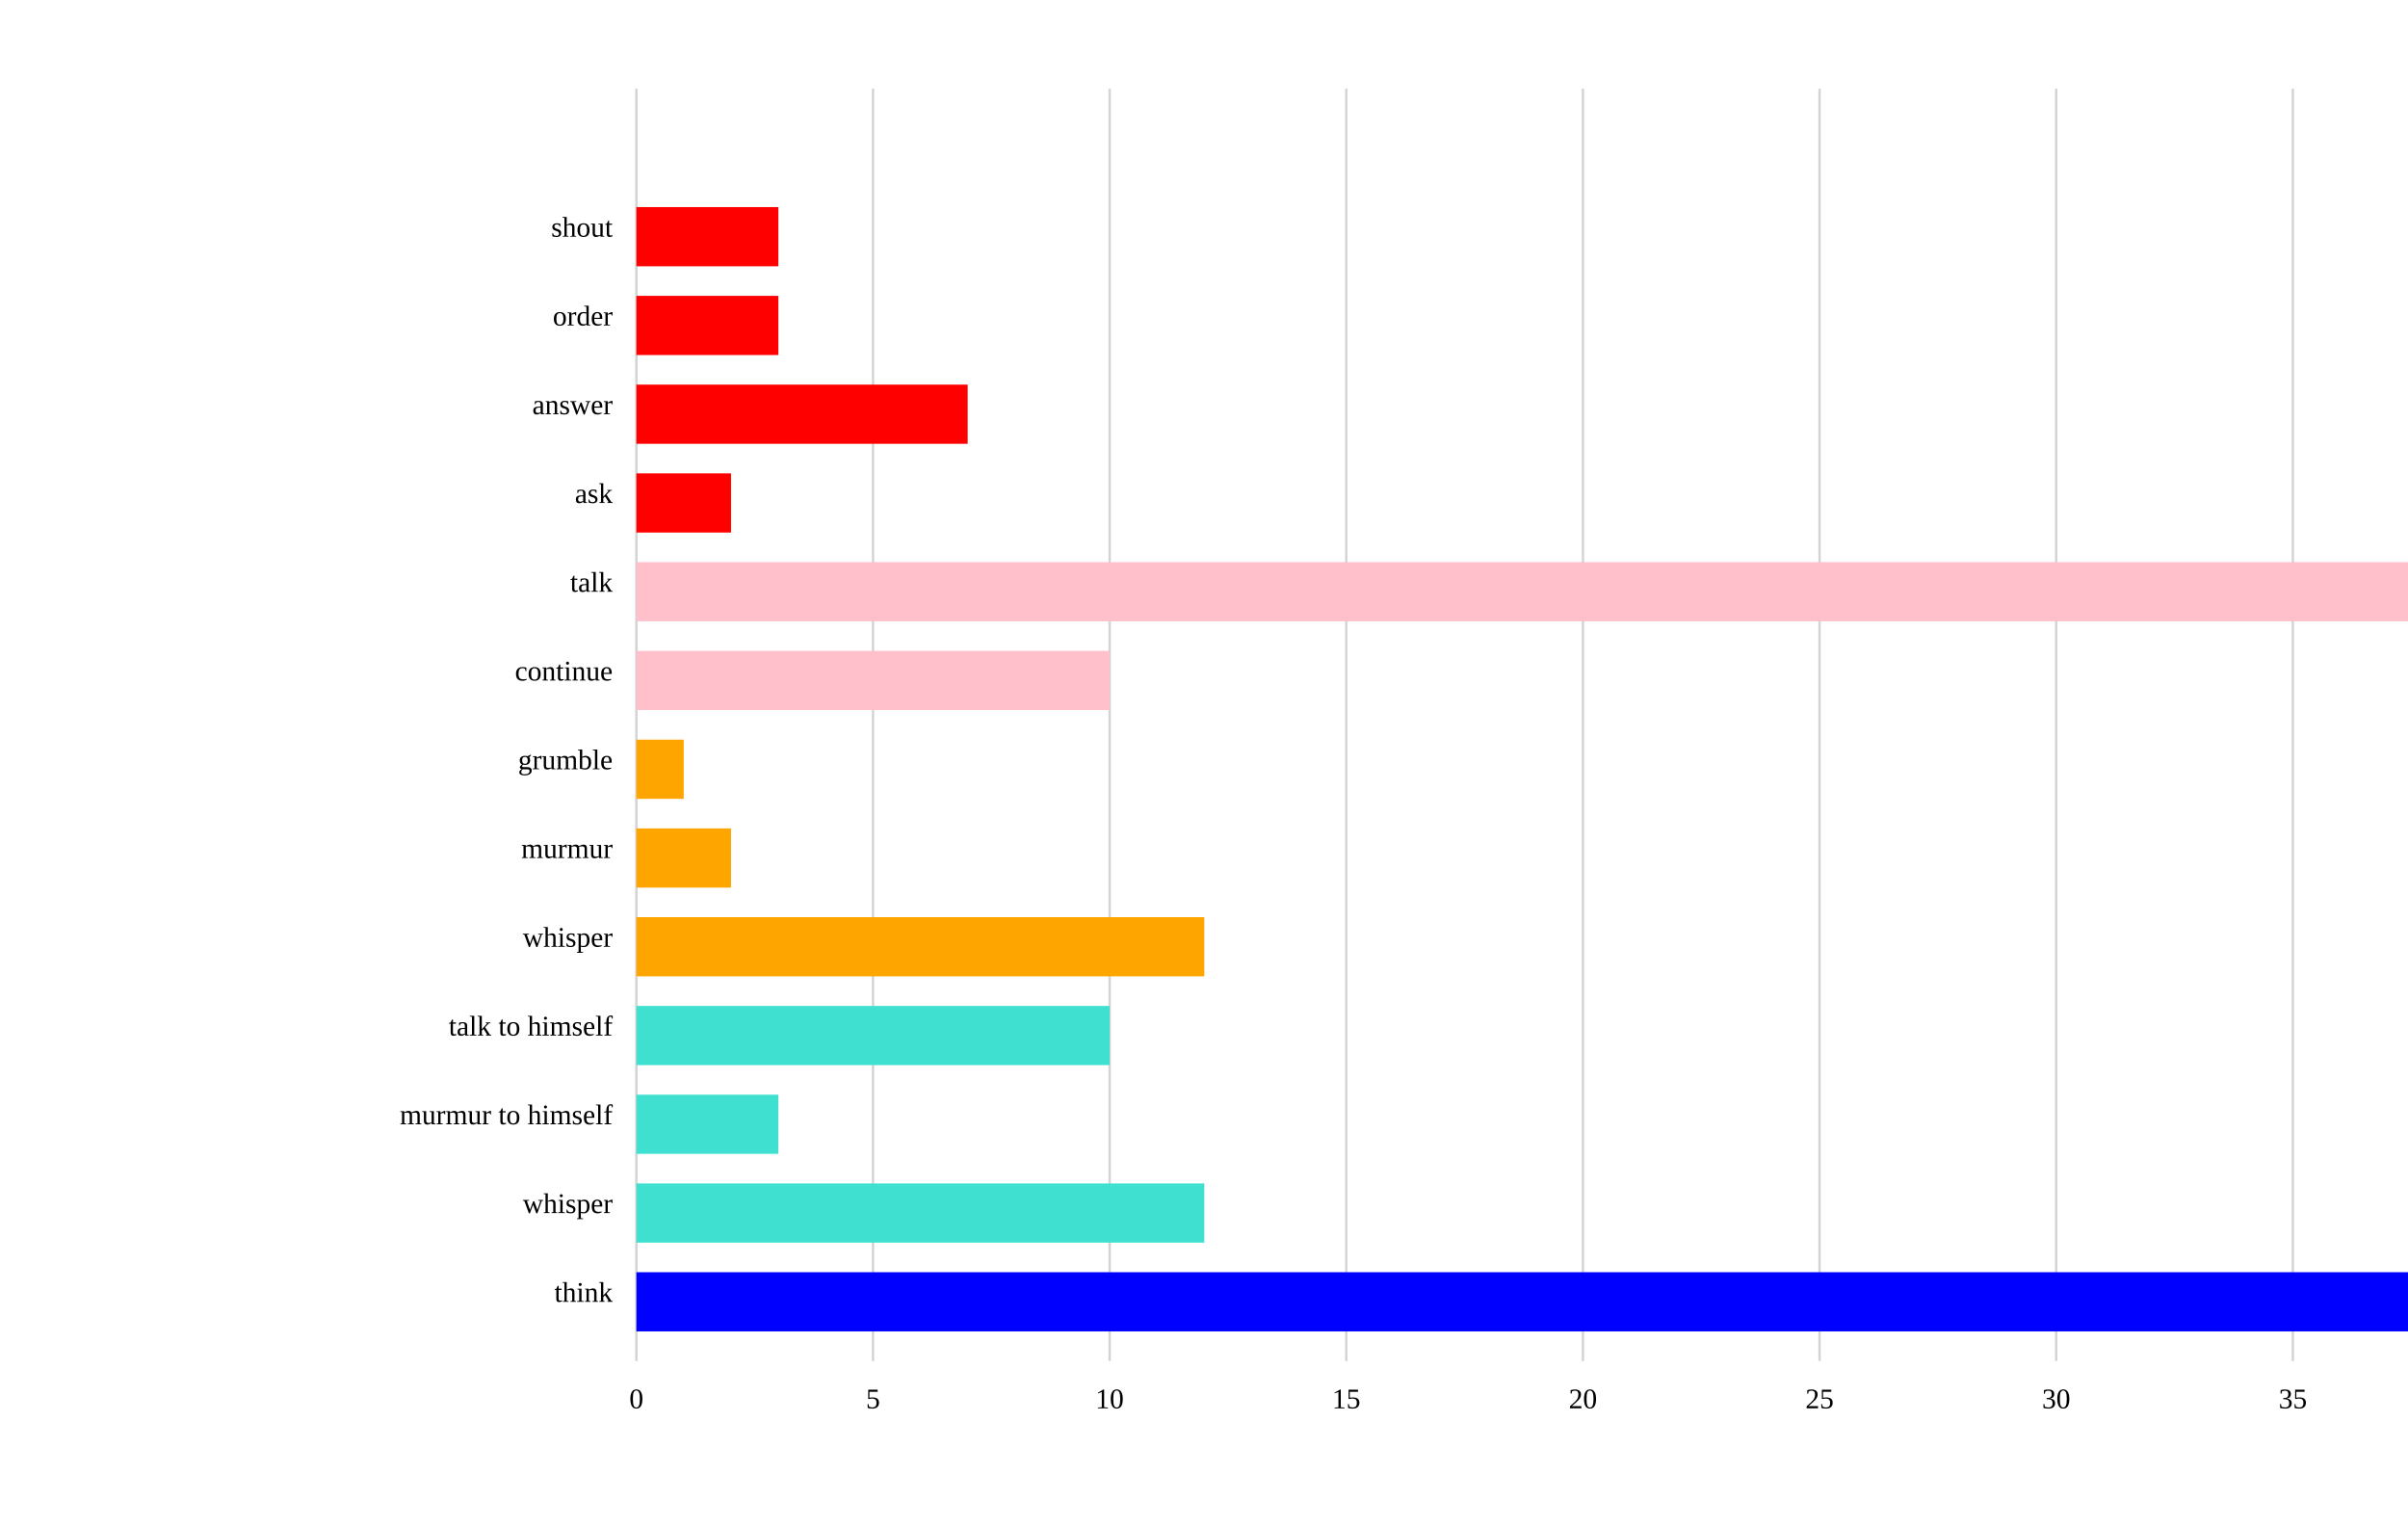
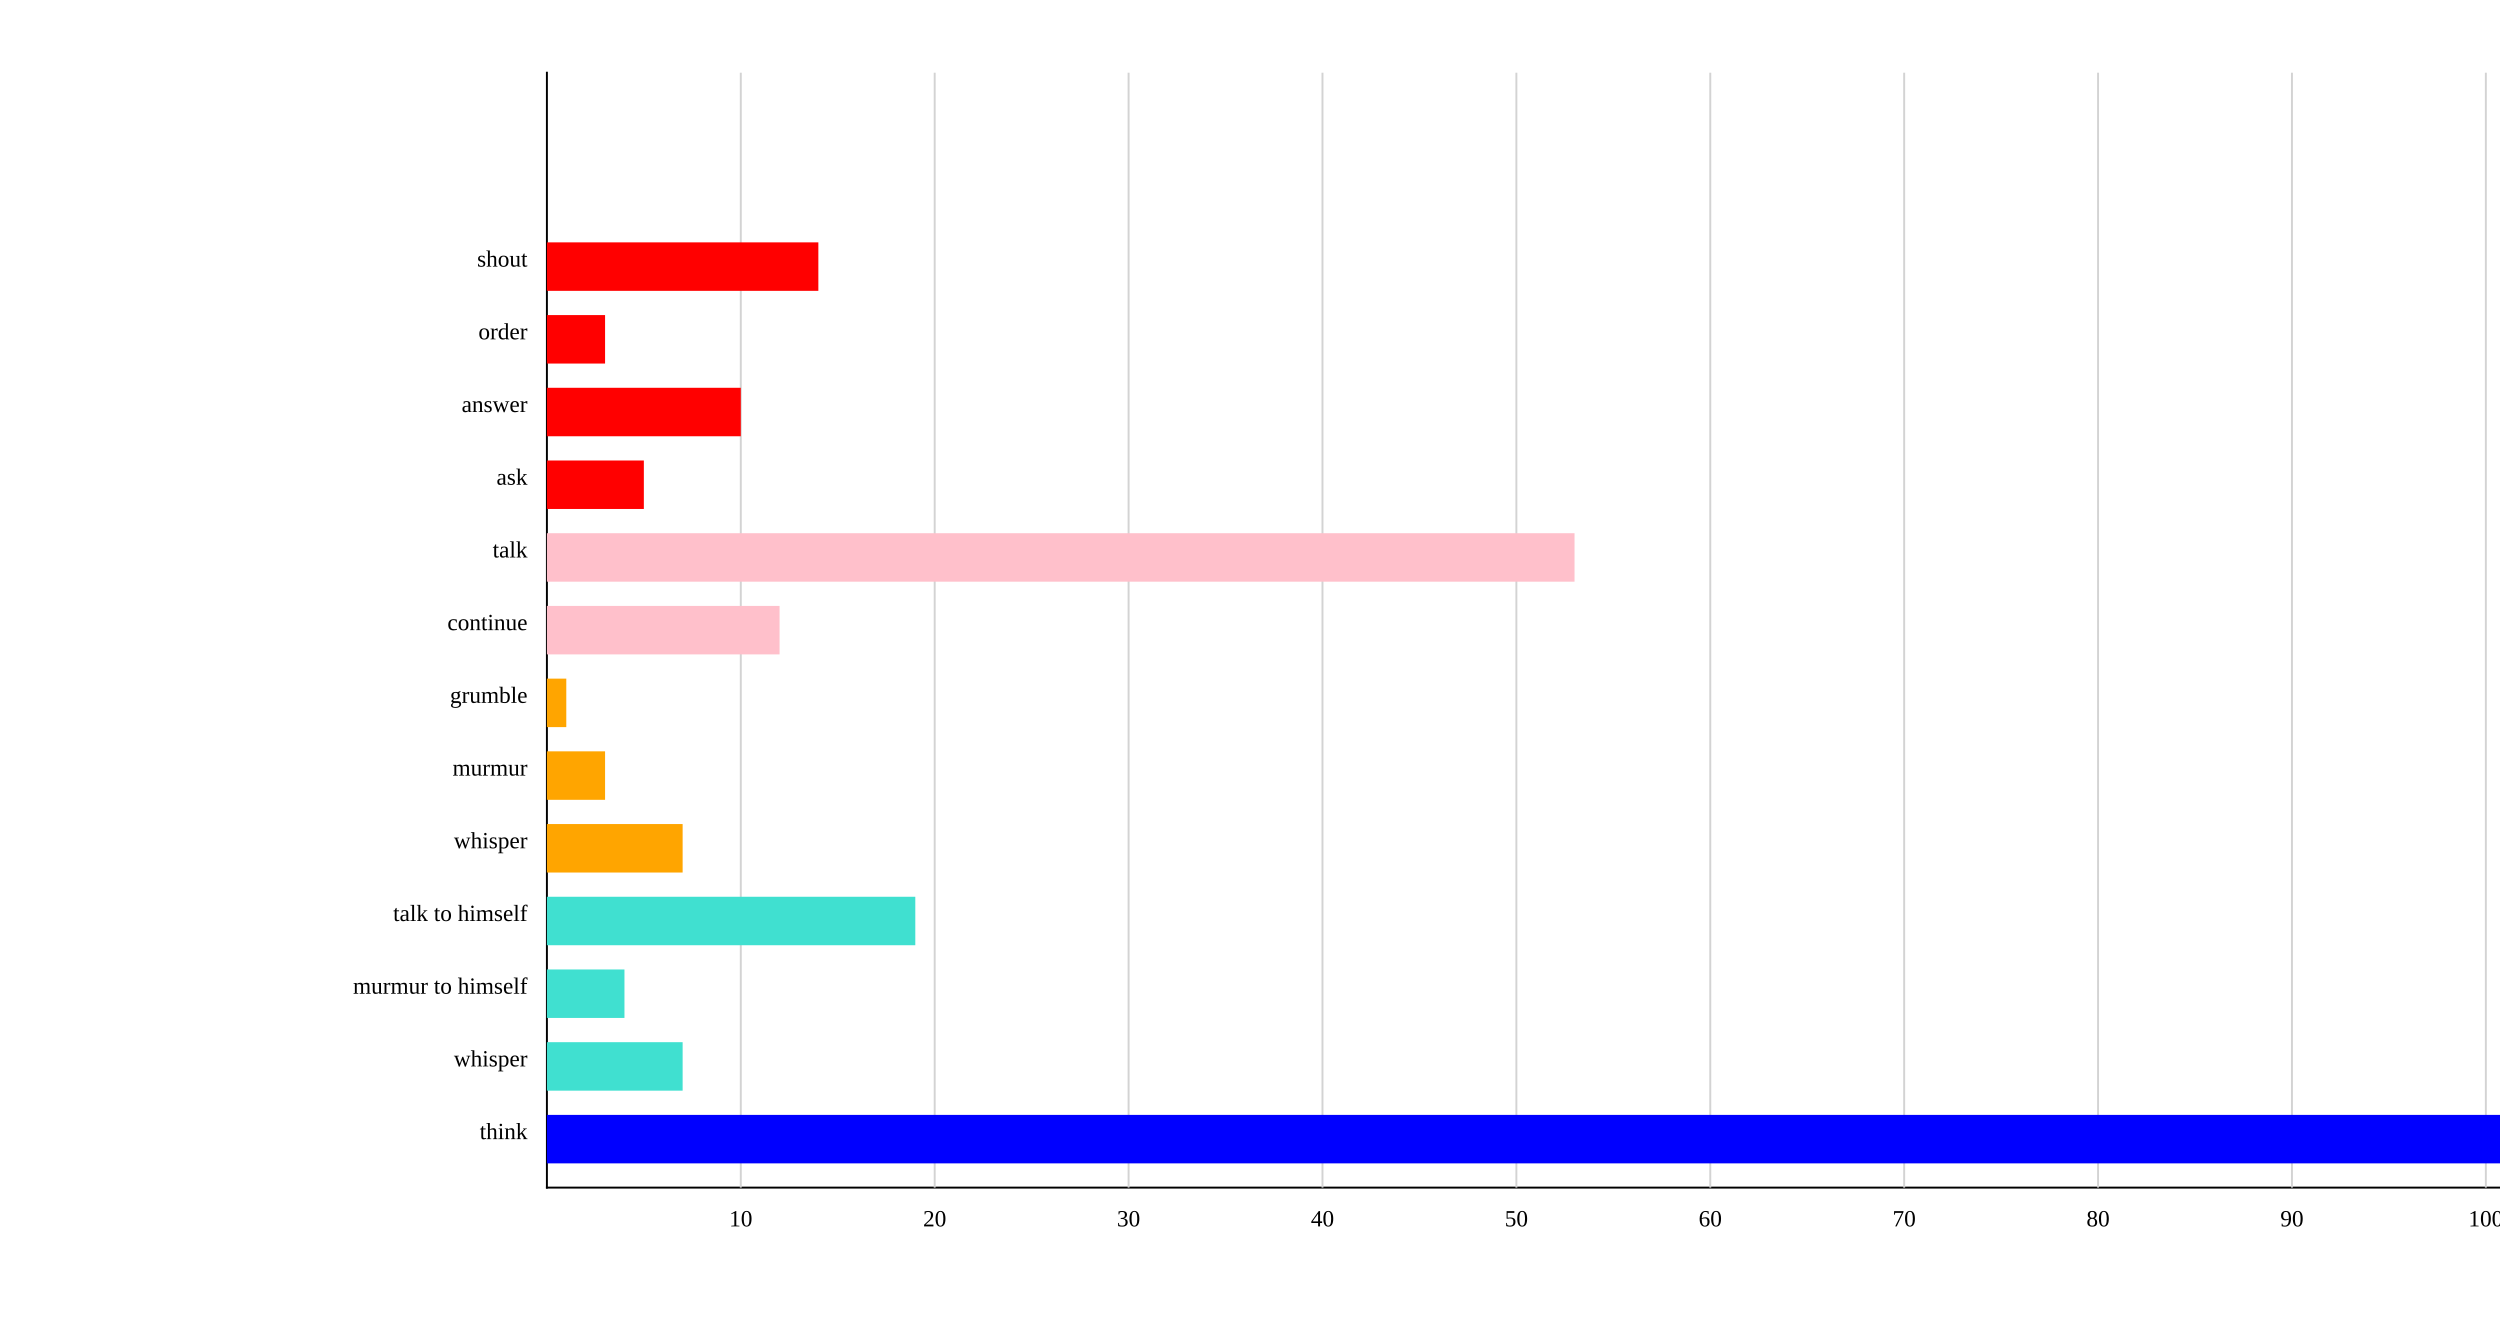
- <svg xmlns="http://www.w3.org/2000/svg" height="645">
-   <g transform="translate(200, 575)">
-     <line x1="0" y1="0" x2="0" y2="-537.5" stroke="lightgray" />
-     <text x="0" y="20" text-anchor="middle">0</text>
-     <line x1="100" y1="0" x2="100" y2="-537.5" stroke="lightgray" />
-     <text x="100" y="20" text-anchor="middle">5</text>
-     <line x1="200" y1="0" x2="200" y2="-537.5" stroke="lightgray" />
-     <text x="200" y="20" text-anchor="middle">10</text>
-     <line x1="300" y1="0" x2="300" y2="-537.5" stroke="lightgray" />
-     <text x="300" y="20" text-anchor="middle">15</text>
-     <line x1="400" y1="0" x2="400" y2="-537.5" stroke="lightgray" />
-     <text x="400" y="20" text-anchor="middle">20</text>
-     <line x1="500" y1="0" x2="500" y2="-537.5" stroke="lightgray" />
-     <text x="500" y="20" text-anchor="middle">25</text>
-     <line x1="600" y1="0" x2="600" y2="-537.5" stroke="lightgray" />
-     <text x="600" y="20" text-anchor="middle">30</text>
-     <line x1="700" y1="0" x2="700" y2="-537.5" stroke="lightgray" />
-     <text x="700" y="20" text-anchor="middle">35</text>
-     <rect x="0" y="-487.5" width="60" height="25" fill="red" />
+ <svg xmlns="http://www.w3.org/2000/svg" height="682.5">
+   <g transform="translate(200, 612.5)">
+     <line x1="0" y1="0" x2="0" y2="-575" stroke="black" stroke-linecap="square" />
+     <line x1="0" y1="0" x2="1025" y2="0" stroke="black" stroke-linecap="square" />
+     <line x1="100" y1="0" x2="100" y2="-575" stroke="lightgray" />
+     <text x="100" y="20" text-anchor="middle">10</text>
+     <line x1="200" y1="0" x2="200" y2="-575" stroke="lightgray" />
+     <text x="200" y="20" text-anchor="middle">20</text>
+     <line x1="300" y1="0" x2="300" y2="-575" stroke="lightgray" />
+     <text x="300" y="20" text-anchor="middle">30</text>
+     <line x1="400" y1="0" x2="400" y2="-575" stroke="lightgray" />
+     <text x="400" y="20" text-anchor="middle">40</text>
+     <line x1="500" y1="0" x2="500" y2="-575" stroke="lightgray" />
+     <text x="500" y="20" text-anchor="middle">50</text>
+     <line x1="600" y1="0" x2="600" y2="-575" stroke="lightgray" />
+     <text x="600" y="20" text-anchor="middle">60</text>
+     <line x1="700" y1="0" x2="700" y2="-575" stroke="lightgray" />
+     <text x="700" y="20" text-anchor="middle">70</text>
+     <line x1="800" y1="0" x2="800" y2="-575" stroke="lightgray" />
+     <text x="800" y="20" text-anchor="middle">80</text>
+     <line x1="900" y1="0" x2="900" y2="-575" stroke="lightgray" />
+     <text x="900" y="20" text-anchor="middle">90</text>
+     <line x1="1000" y1="0" x2="1000" y2="-575" stroke="lightgray" />
+     <text x="1000" y="20" text-anchor="middle">100</text>
+     <rect x="0" y="-487.5" width="140" height="25" fill="red" />
    <text x="-10" y="-487.5" dy="12.5" text-anchor="end" alignment-baseline="middle">shout</text>
-     <rect x="0" y="-450" width="60" height="25" fill="red" />
+     <rect x="0" y="-450" width="30" height="25" fill="red" />
    <text x="-10" y="-450" dy="12.5" text-anchor="end" alignment-baseline="middle">order</text>
-     <rect x="0" y="-412.5" width="140" height="25" fill="red" />
+     <rect x="0" y="-412.5" width="100" height="25" fill="red" />
    <text x="-10" y="-412.5" dy="12.5" text-anchor="end" alignment-baseline="middle">answer</text>
-     <rect x="0" y="-375" width="40" height="25" fill="red" />
+     <rect x="0" y="-375" width="50" height="25" fill="red" />
    <text x="-10" y="-375" dy="12.5" text-anchor="end" alignment-baseline="middle">ask</text>
-     <rect x="0" y="-337.5" width="780" height="25" fill="pink" />
+     <rect x="0" y="-337.5" width="530" height="25" fill="pink" />
    <text x="-10" y="-337.5" dy="12.5" text-anchor="end" alignment-baseline="middle">talk</text>
-     <rect x="0" y="-300" width="200" height="25" fill="pink" />
+     <rect x="0" y="-300" width="120" height="25" fill="pink" />
    <text x="-10" y="-300" dy="12.5" text-anchor="end" alignment-baseline="middle">continue</text>
-     <rect x="0" y="-262.5" width="20" height="25" fill="orange" />
+     <rect x="0" y="-262.5" width="10" height="25" fill="orange" />
    <text x="-10" y="-262.5" dy="12.5" text-anchor="end" alignment-baseline="middle">grumble</text>
-     <rect x="0" y="-225" width="40" height="25" fill="orange" />
+     <rect x="0" y="-225" width="30" height="25" fill="orange" />
    <text x="-10" y="-225" dy="12.5" text-anchor="end" alignment-baseline="middle">murmur</text>
-     <rect x="0" y="-187.5" width="240" height="25" fill="orange" />
+     <rect x="0" y="-187.5" width="70" height="25" fill="orange" />
    <text x="-10" y="-187.5" dy="12.5" text-anchor="end" alignment-baseline="middle">whisper</text>
-     <rect x="0" y="-150" width="200" height="25" fill="turquoise" />
+     <rect x="0" y="-150" width="190" height="25" fill="turquoise" />
    <text x="-10" y="-150" dy="12.5" text-anchor="end" alignment-baseline="middle">talk to himself</text>
-     <rect x="0" y="-112.5" width="60" height="25" fill="turquoise" />
+     <rect x="0" y="-112.5" width="40" height="25" fill="turquoise" />
    <text x="-10" y="-112.5" dy="12.5" text-anchor="end" alignment-baseline="middle">murmur to himself</text>
-     <rect x="0" y="-75" width="240" height="25" fill="turquoise" />
+     <rect x="0" y="-75" width="70" height="25" fill="turquoise" />
    <text x="-10" y="-75" dy="12.5" text-anchor="end" alignment-baseline="middle">whisper</text>
-     <rect x="0" y="-37.5" width="760" height="25" fill="blue" />
+     <rect x="0" y="-37.5" width="1020" height="25" fill="blue" />
    <text x="-10" y="-37.5" dy="12.5" text-anchor="end" alignment-baseline="middle">think</text>
  </g>
</svg>
